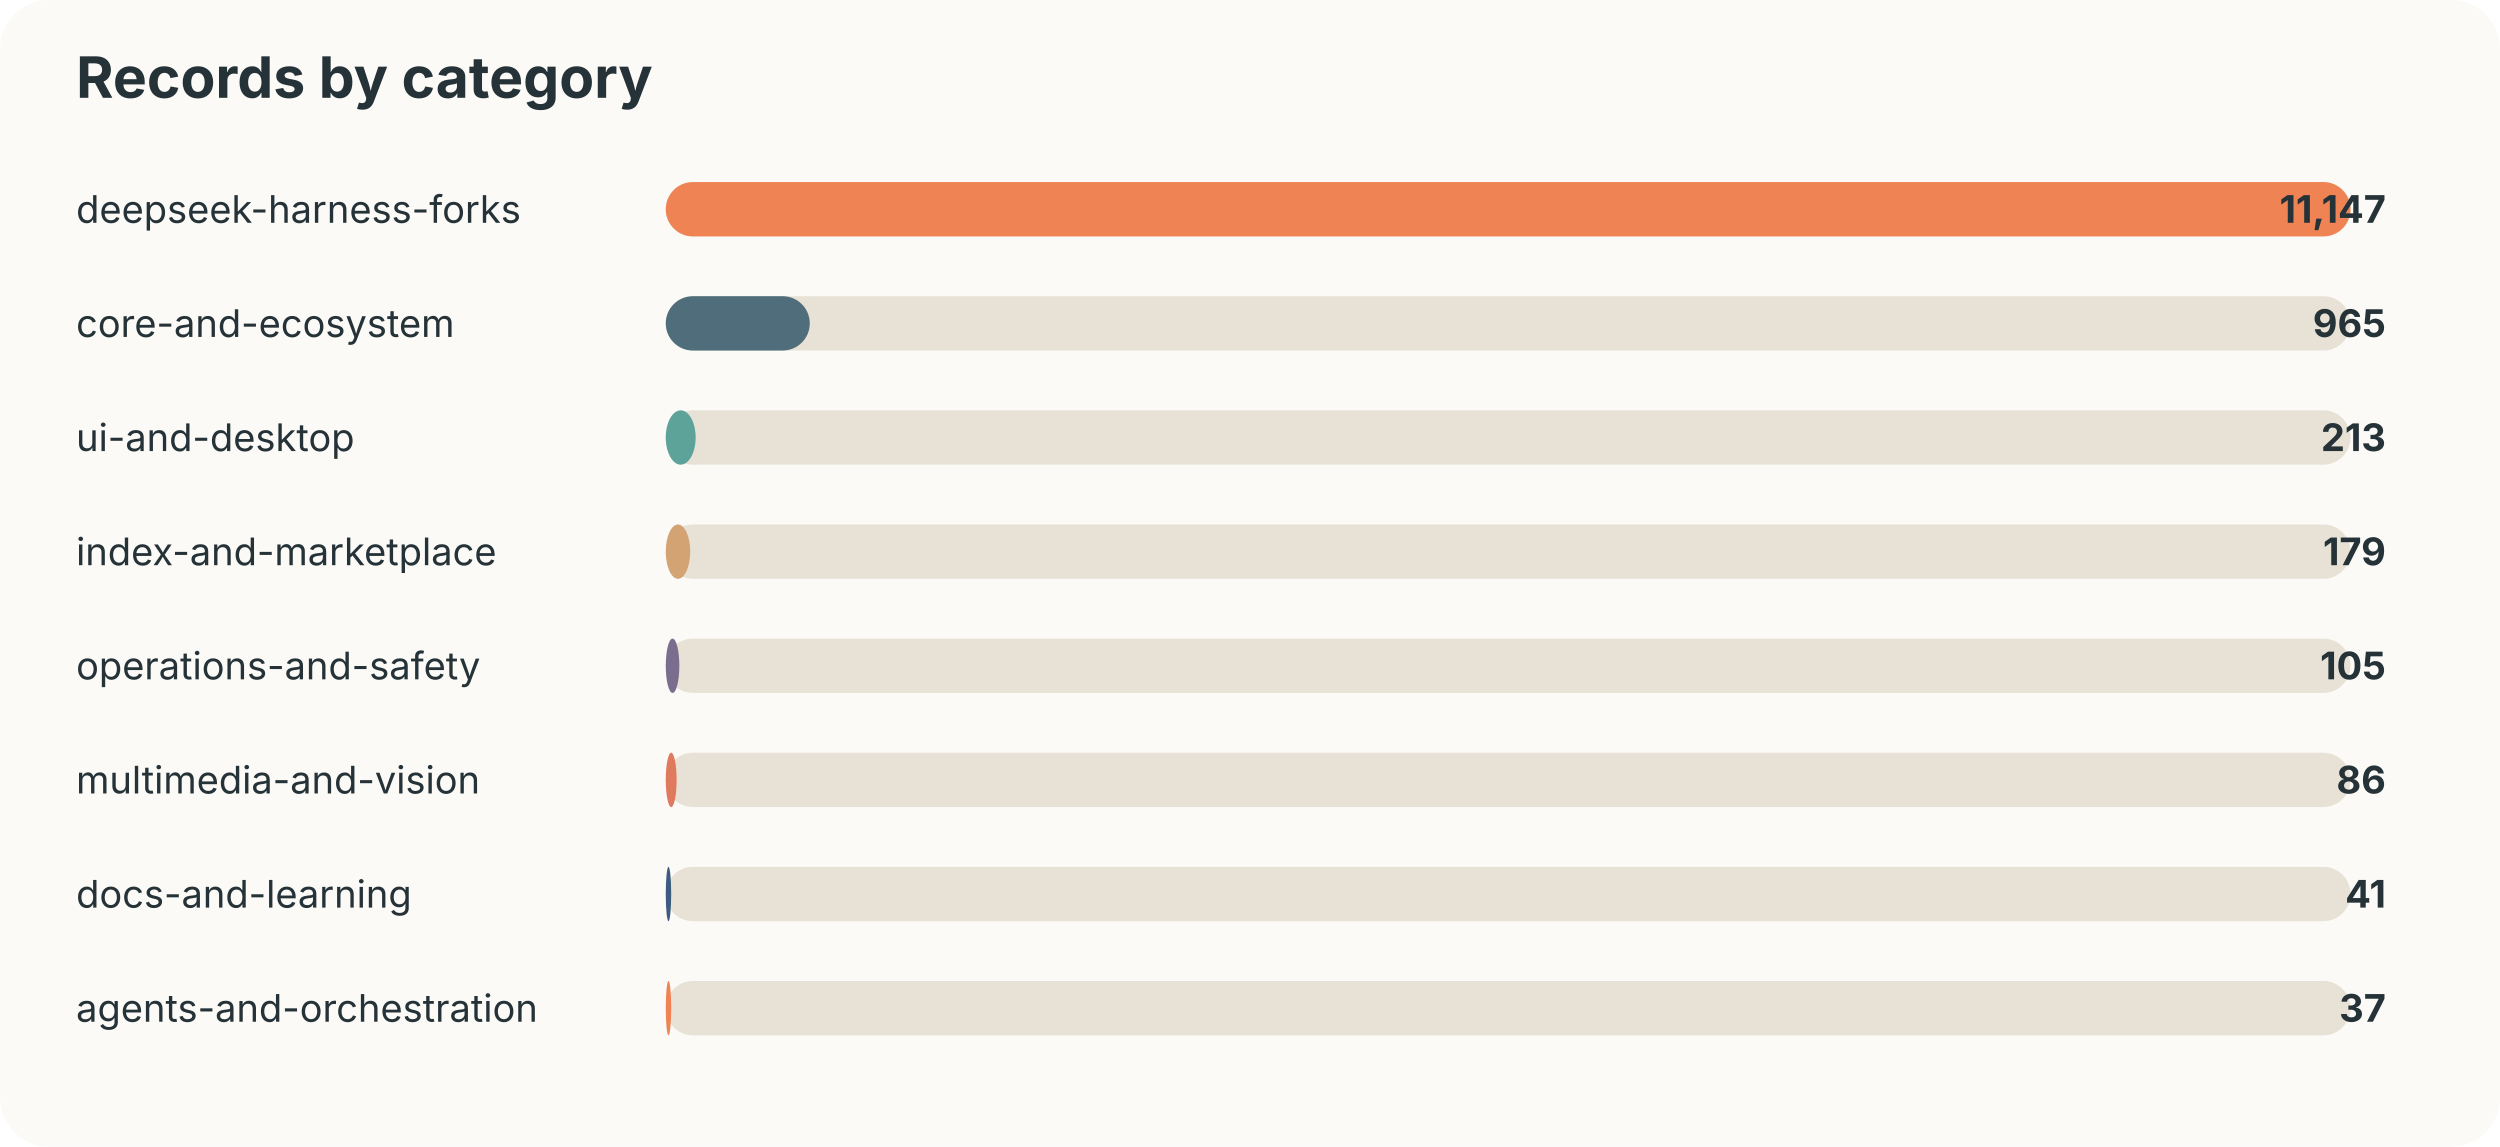
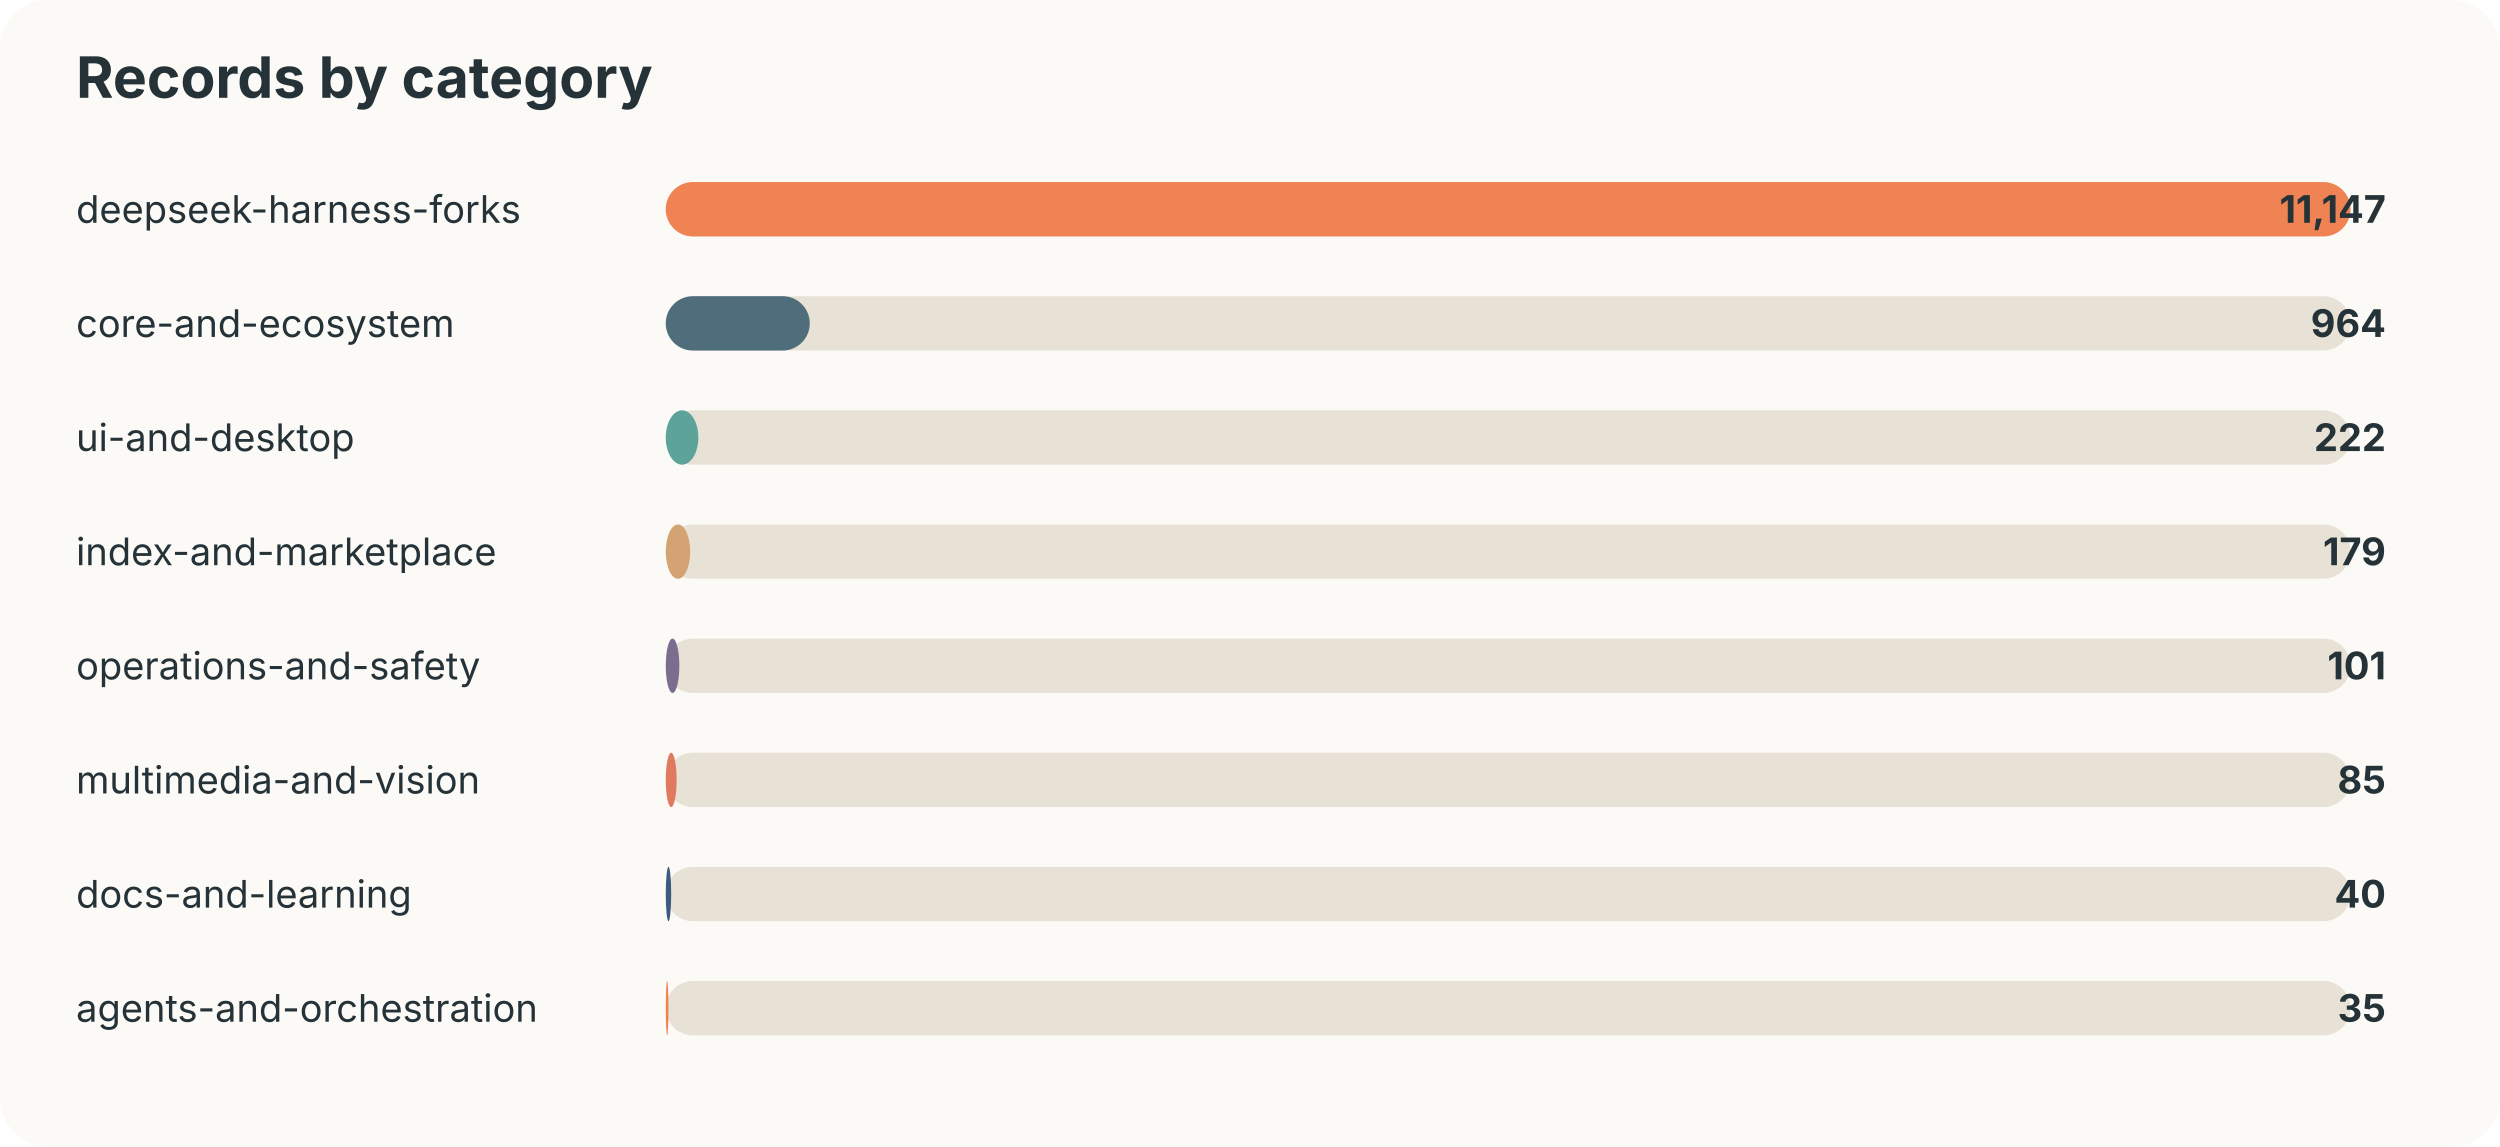
<svg xmlns="http://www.w3.org/2000/svg" width="920" height="422" viewBox="0 0 920 422">
  <style>text{font-family:-apple-system,BlinkMacSystemFont,"Segoe UI",sans-serif;fill:#253237} .muted{fill:#6b7a80;font-size:13px}</style>
  <rect width="100%" height="100%" rx="18" fill="#fbfaf7" />
  <text x="28" y="36" font-size="21" font-weight="700">Records by category</text>
  <text x="28" y="82" font-size="14">deepseek-harness-forks</text>
  <rect x="245" y="67" width="620" height="20" rx="10" fill="#e8e2d6" />
  <rect x="245" y="67" width="620" height="20" rx="10" fill="#ef8354" />
  <text x="878" y="82" text-anchor="end" font-size="14" font-weight="700">11,147</text>
  <text x="28" y="124" font-size="14">core-and-ecosystem</text>
  <rect x="245" y="109" width="620" height="20" rx="10" fill="#e8e2d6" />
  <rect x="245" y="109" width="53" height="20" rx="10" fill="#4f6d7a" />
-   <text x="878" y="124" text-anchor="end" font-size="14" font-weight="700">965</text>
+   <text x="878" y="124" text-anchor="end" font-size="14" font-weight="700">964</text>
  <text x="28" y="166" font-size="14">ui-and-desktop</text>
  <rect x="245" y="151" width="620" height="20" rx="10" fill="#e8e2d6" />
-   <rect x="245" y="151" width="11" height="20" rx="10" fill="#5da399" />
-   <text x="878" y="166" text-anchor="end" font-size="14" font-weight="700">213</text>
+   <rect x="245" y="151" width="12" height="20" rx="10" fill="#5da399" />
+   <text x="878" y="166" text-anchor="end" font-size="14" font-weight="700">222</text>
  <text x="28" y="208" font-size="14">index-and-marketplace</text>
  <rect x="245" y="193" width="620" height="20" rx="10" fill="#e8e2d6" />
  <rect x="245" y="193" width="9" height="20" rx="10" fill="#d4a373" />
  <text x="878" y="208" text-anchor="end" font-size="14" font-weight="700">179</text>
  <text x="28" y="250" font-size="14">operations-and-safety</text>
  <rect x="245" y="235" width="620" height="20" rx="10" fill="#e8e2d6" />
  <rect x="245" y="235" width="5" height="20" rx="10" fill="#7b6d8d" />
-   <text x="878" y="250" text-anchor="end" font-size="14" font-weight="700">105</text>
+   <text x="878" y="250" text-anchor="end" font-size="14" font-weight="700">101</text>
  <text x="28" y="292" font-size="14">multimedia-and-vision</text>
  <rect x="245" y="277" width="620" height="20" rx="10" fill="#e8e2d6" />
  <rect x="245" y="277" width="4" height="20" rx="10" fill="#e07a5f" />
-   <text x="878" y="292" text-anchor="end" font-size="14" font-weight="700">86</text>
+   <text x="878" y="292" text-anchor="end" font-size="14" font-weight="700">85</text>
  <text x="28" y="334" font-size="14">docs-and-learning</text>
  <rect x="245" y="319" width="620" height="20" rx="10" fill="#e8e2d6" />
  <rect x="245" y="319" width="2" height="20" rx="10" fill="#3d5a80" />
-   <text x="878" y="334" text-anchor="end" font-size="14" font-weight="700">41</text>
+   <text x="878" y="334" text-anchor="end" font-size="14" font-weight="700">40</text>
  <text x="28" y="376" font-size="14">agents-and-orchestration</text>
  <rect x="245" y="361" width="620" height="20" rx="10" fill="#e8e2d6" />
-   <rect x="245" y="361" width="2" height="20" rx="10" fill="#ef8354" />
-   <text x="878" y="376" text-anchor="end" font-size="14" font-weight="700">37</text>
+   <rect x="245" y="361" width="1" height="20" rx="10" fill="#ef8354" />
+   <text x="878" y="376" text-anchor="end" font-size="14" font-weight="700">35</text>
</svg>
